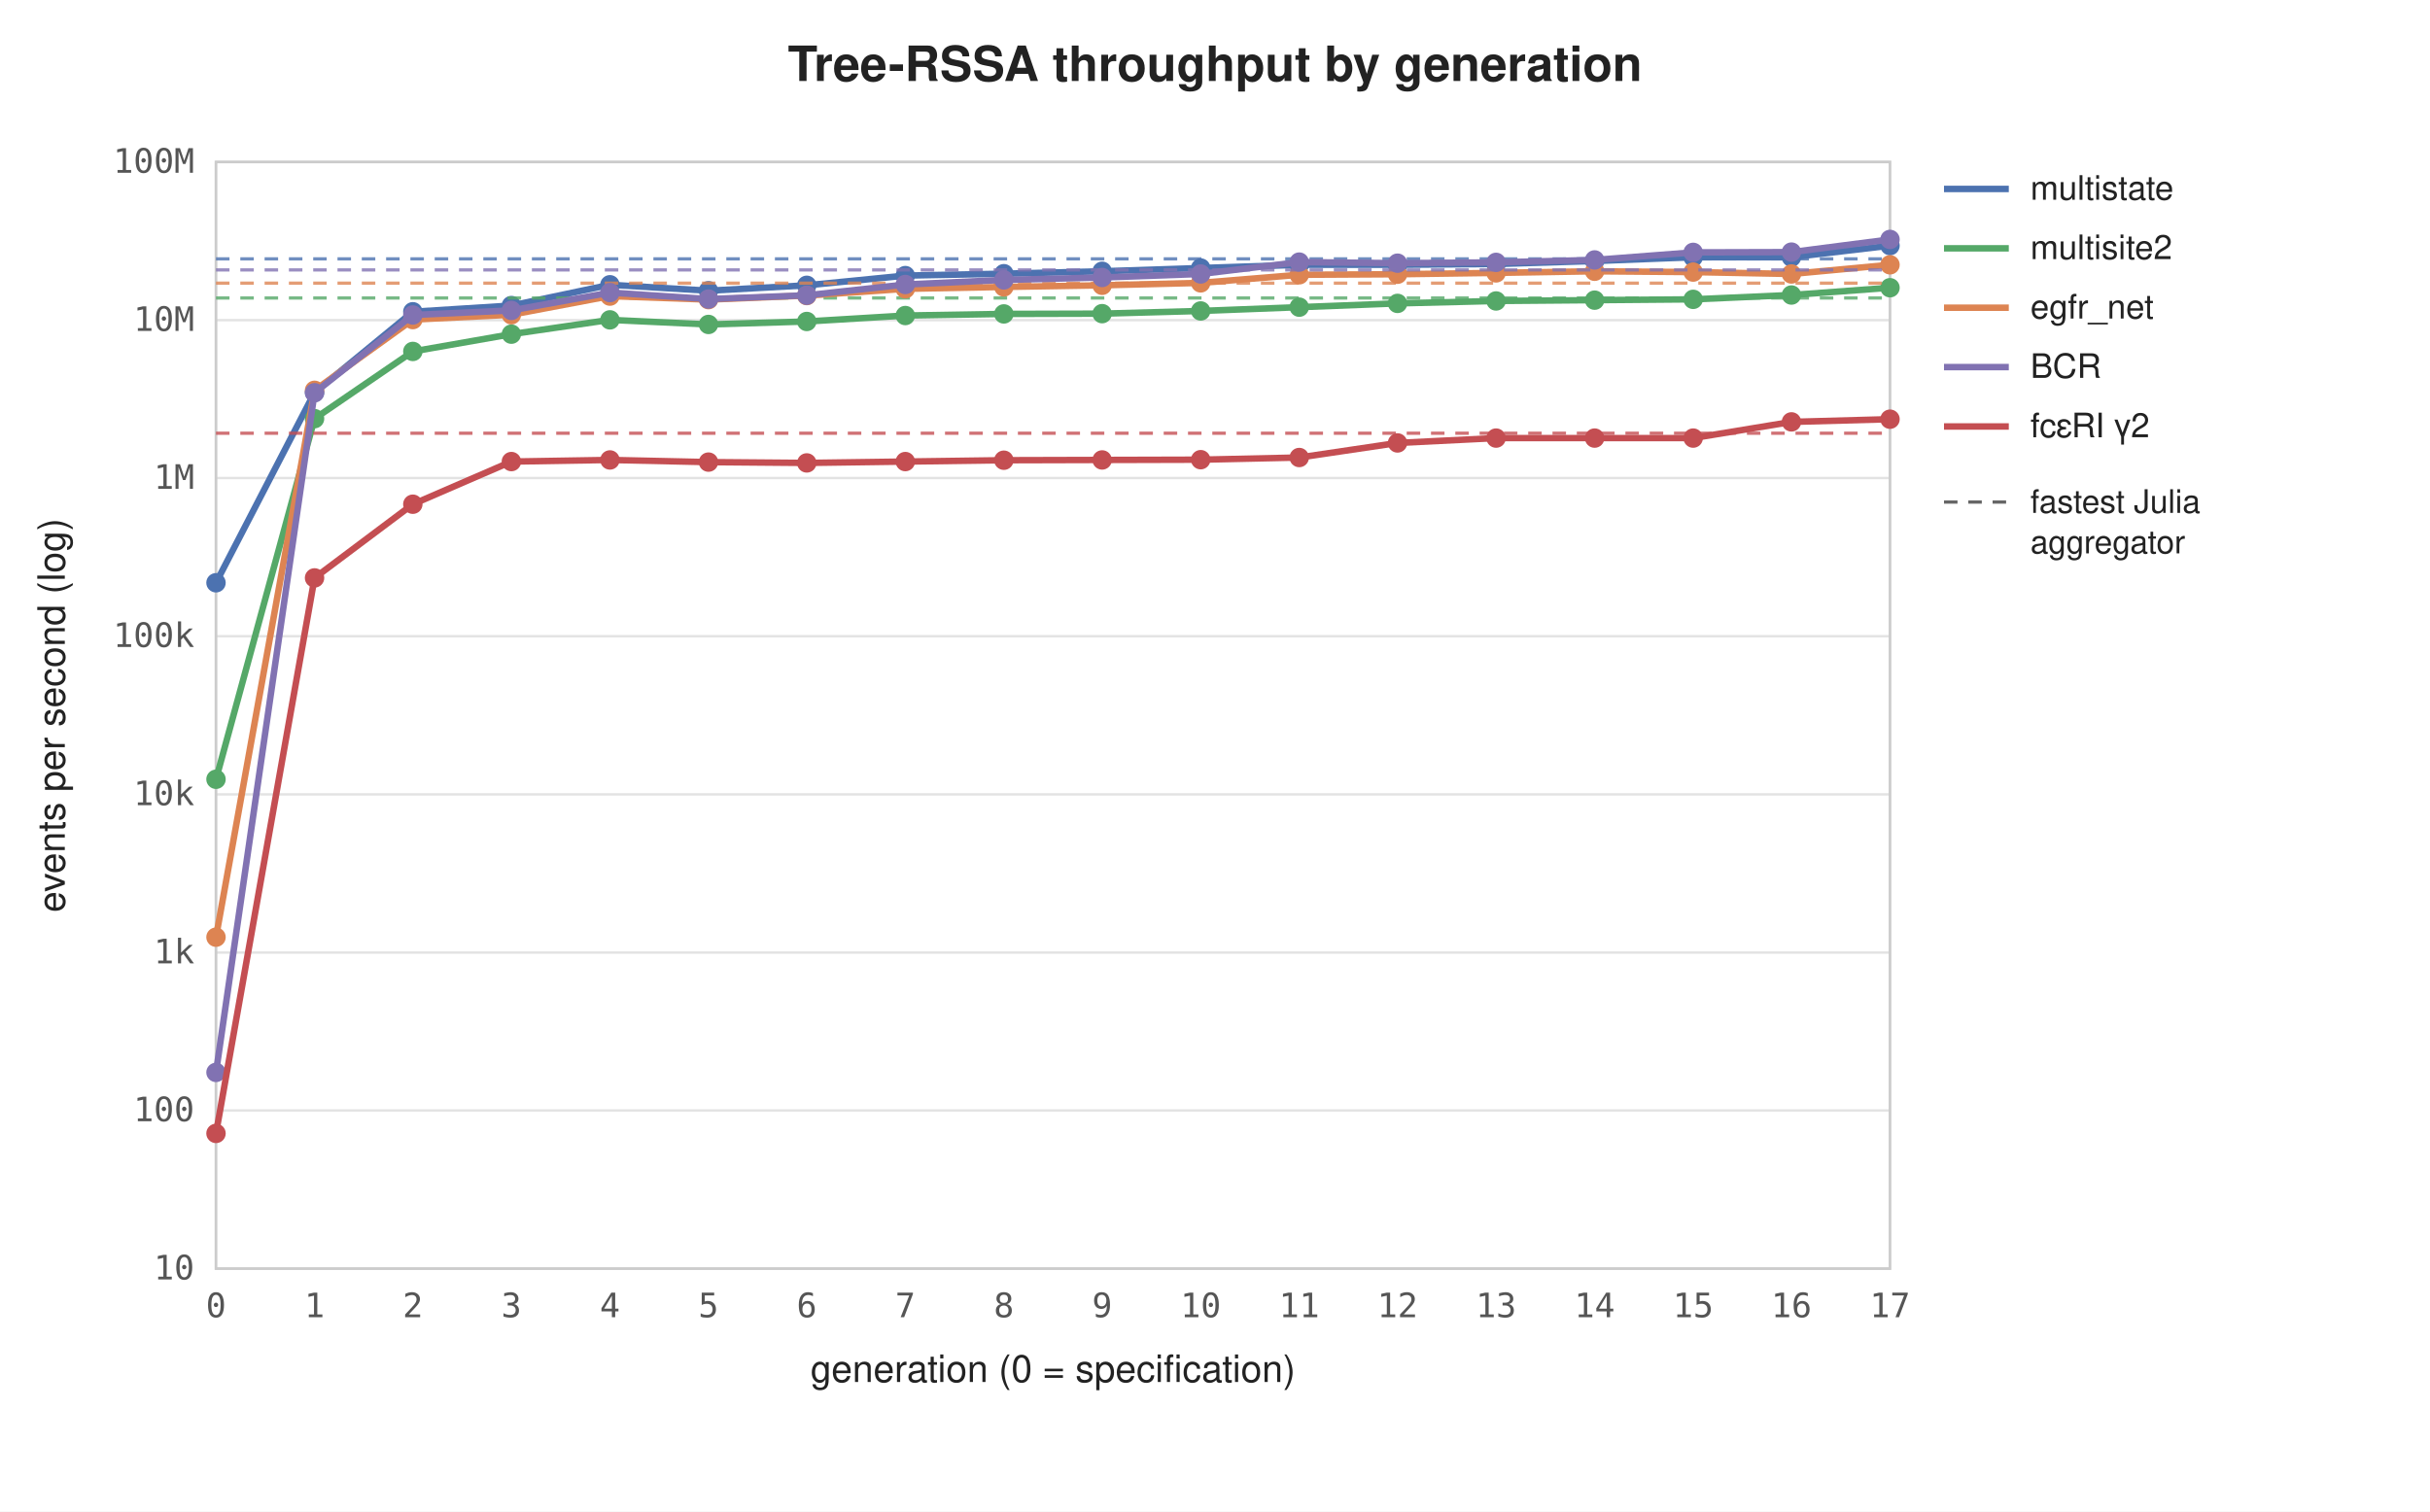
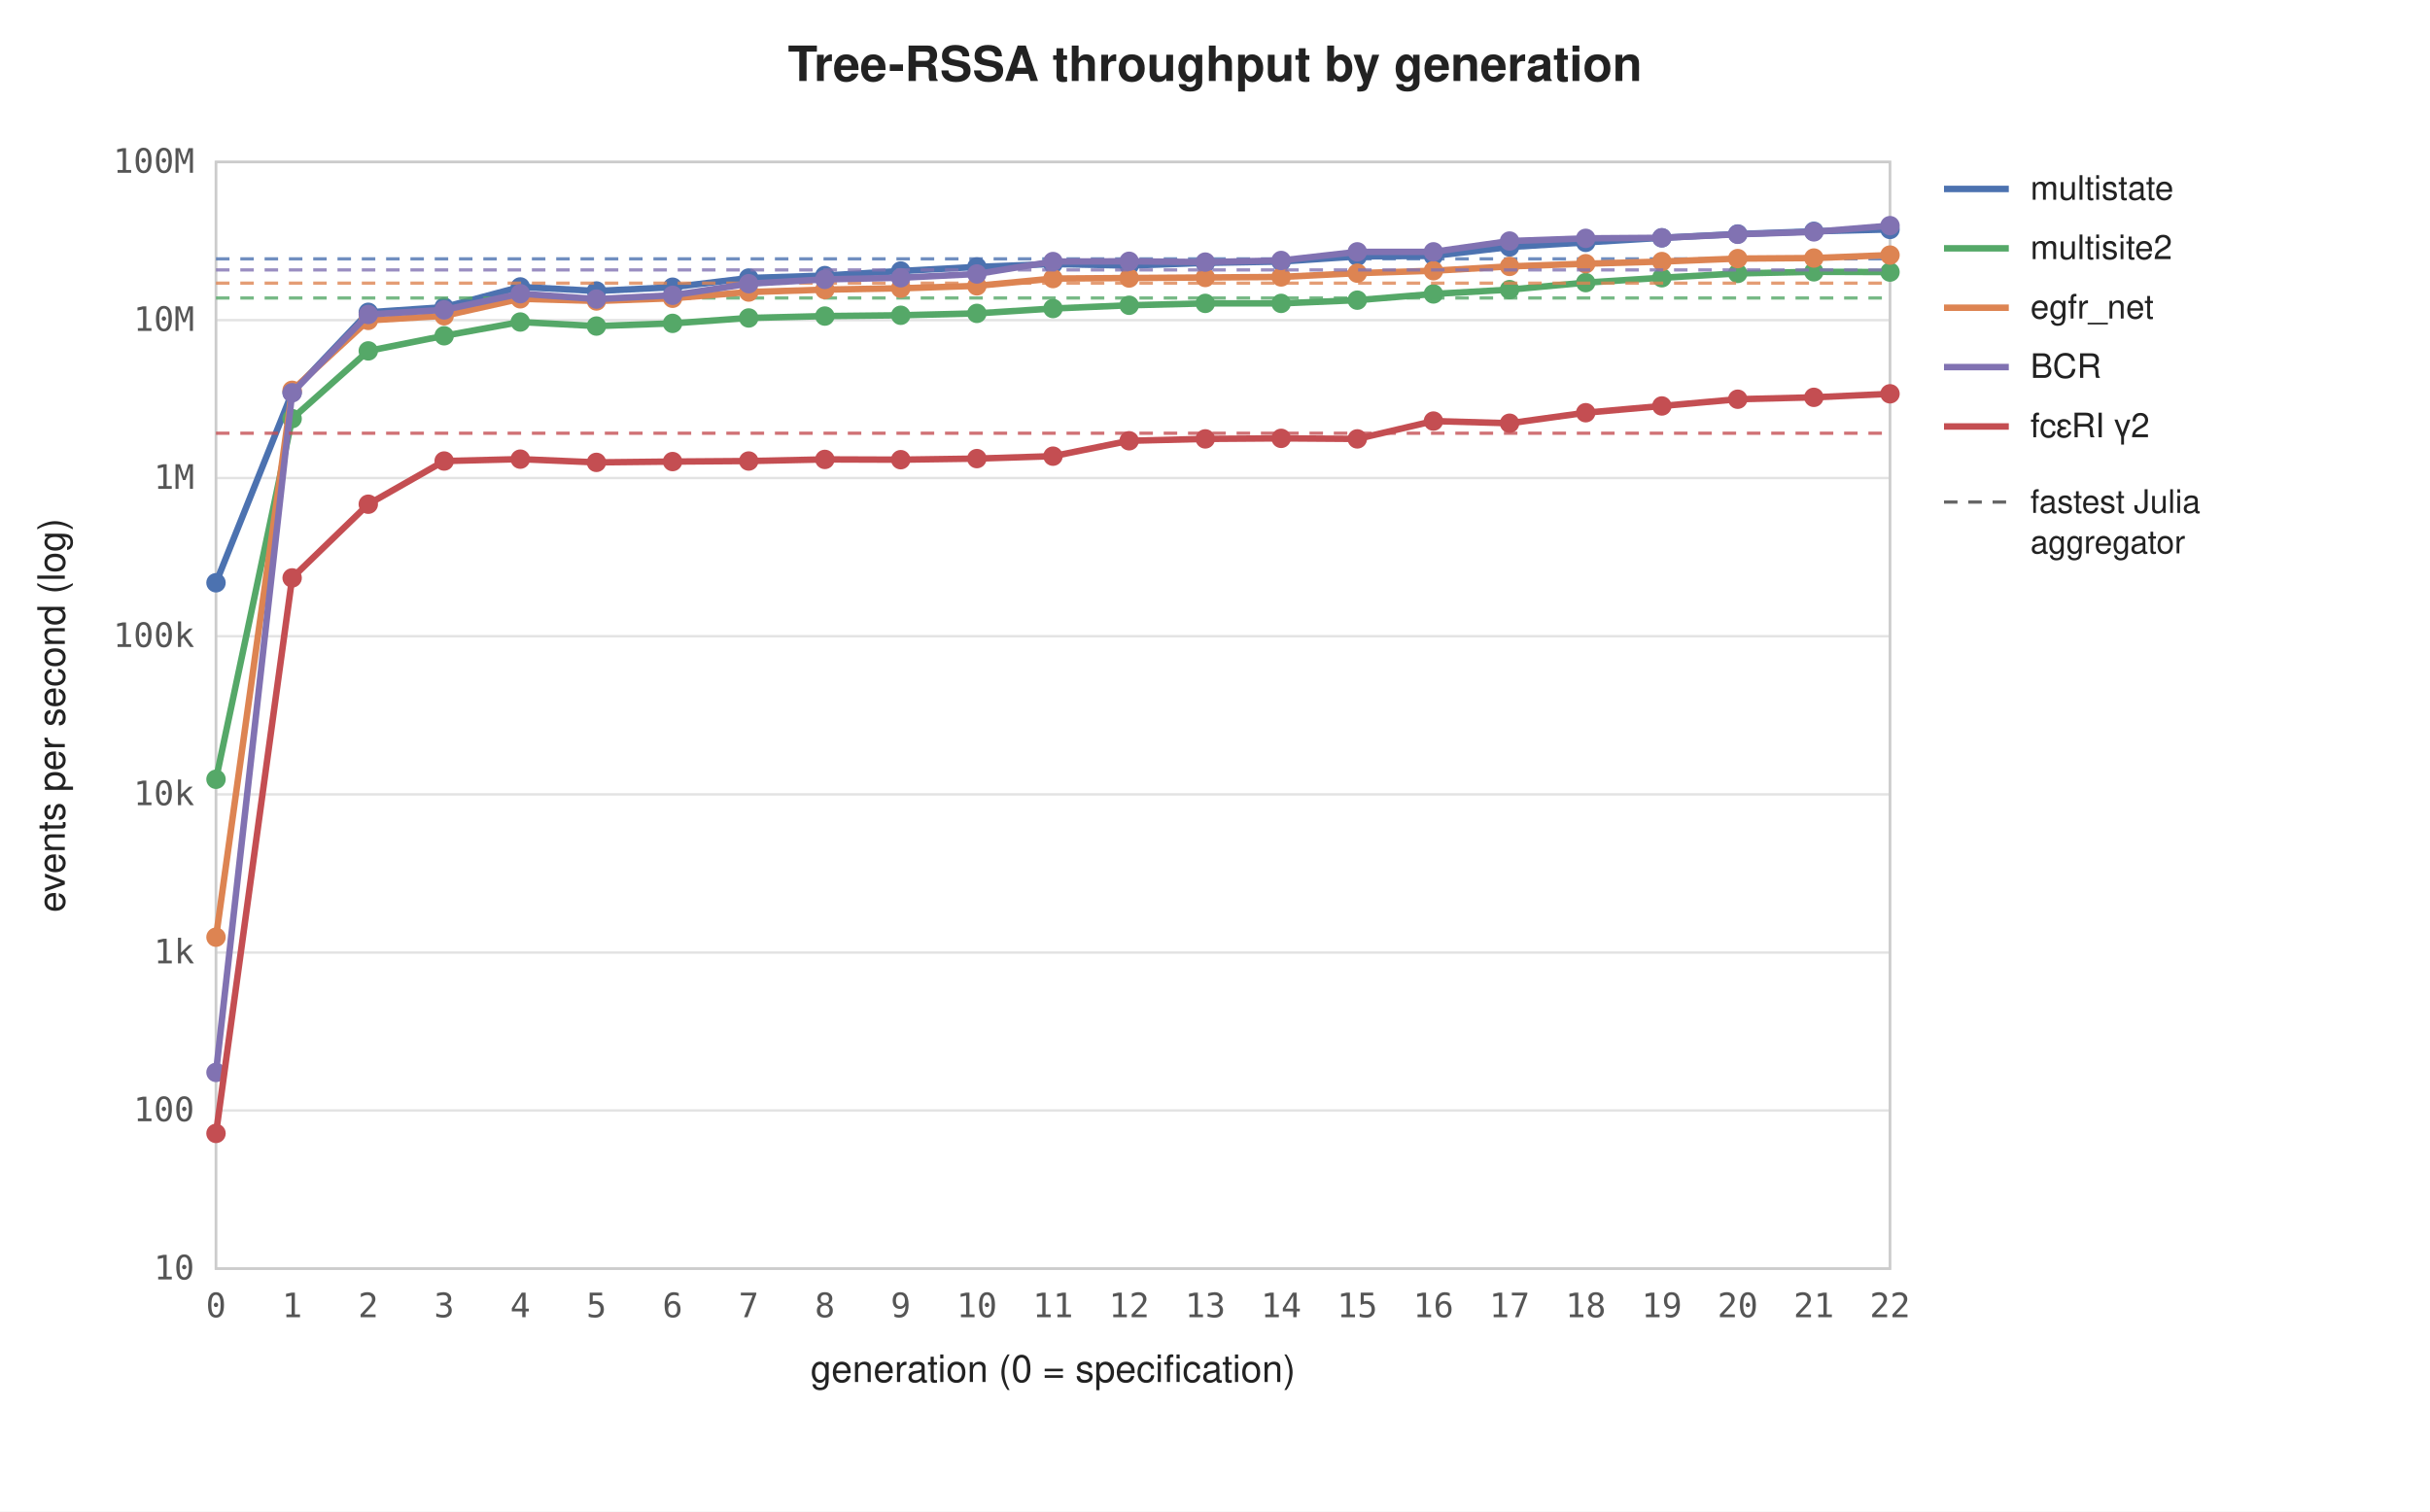
<svg xmlns="http://www.w3.org/2000/svg" viewBox="0 0 900 560" font-family="Helvetica, Arial, sans-serif">
  <rect width="900" height="560" fill="#ffffff" />
  <text x="450.0" y="30" text-anchor="middle" font-size="18" font-weight="bold" fill="#222">Tree-RSSA throughput by generation</text>
  <g stroke="#e3e3e3" stroke-width="0.9">
    <line x1="80" x2="700" y1="470.0" y2="470.0" />
    <line x1="80" x2="700" y1="411.4" y2="411.4" />
    <line x1="80" x2="700" y1="352.9" y2="352.9" />
    <line x1="80" x2="700" y1="294.3" y2="294.3" />
    <line x1="80" x2="700" y1="235.7" y2="235.7" />
    <line x1="80" x2="700" y1="177.1" y2="177.1" />
    <line x1="80" x2="700" y1="118.6" y2="118.6" />
    <line x1="80" x2="700" y1="60.0" y2="60.0" />
  </g>
  <g font-size="12.5" fill="#555" font-family="Menlo, Consolas, monospace">
    <text x="72" y="474.0" text-anchor="end">10</text>
    <text x="72" y="415.4" text-anchor="end">100</text>
    <text x="72" y="356.9" text-anchor="end">1k</text>
    <text x="72" y="298.3" text-anchor="end">10k</text>
    <text x="72" y="239.7" text-anchor="end">100k</text>
    <text x="72" y="181.1" text-anchor="end">1M</text>
    <text x="72" y="122.6" text-anchor="end">10M</text>
    <text x="72" y="64.0" text-anchor="end">100M</text>
    <text x="80.0" y="488" text-anchor="middle">0</text>
-     <text x="116.5" y="488" text-anchor="middle">1</text>
-     <text x="152.9" y="488" text-anchor="middle">2</text>
-     <text x="189.4" y="488" text-anchor="middle">3</text>
-     <text x="225.9" y="488" text-anchor="middle">4</text>
-     <text x="262.4" y="488" text-anchor="middle">5</text>
-     <text x="298.8" y="488" text-anchor="middle">6</text>
-     <text x="335.3" y="488" text-anchor="middle">7</text>
-     <text x="371.8" y="488" text-anchor="middle">8</text>
-     <text x="408.2" y="488" text-anchor="middle">9</text>
-     <text x="444.7" y="488" text-anchor="middle">10</text>
-     <text x="481.2" y="488" text-anchor="middle">11</text>
-     <text x="517.6" y="488" text-anchor="middle">12</text>
-     <text x="554.1" y="488" text-anchor="middle">13</text>
-     <text x="590.6" y="488" text-anchor="middle">14</text>
-     <text x="627.1" y="488" text-anchor="middle">15</text>
-     <text x="663.5" y="488" text-anchor="middle">16</text>
-     <text x="700.0" y="488" text-anchor="middle">17</text>
+     <text x="108.2" y="488" text-anchor="middle">1</text>
+     <text x="136.4" y="488" text-anchor="middle">2</text>
+     <text x="164.5" y="488" text-anchor="middle">3</text>
+     <text x="192.7" y="488" text-anchor="middle">4</text>
+     <text x="220.9" y="488" text-anchor="middle">5</text>
+     <text x="249.1" y="488" text-anchor="middle">6</text>
+     <text x="277.3" y="488" text-anchor="middle">7</text>
+     <text x="305.5" y="488" text-anchor="middle">8</text>
+     <text x="333.6" y="488" text-anchor="middle">9</text>
+     <text x="361.8" y="488" text-anchor="middle">10</text>
+     <text x="390.0" y="488" text-anchor="middle">11</text>
+     <text x="418.2" y="488" text-anchor="middle">12</text>
+     <text x="446.4" y="488" text-anchor="middle">13</text>
+     <text x="474.5" y="488" text-anchor="middle">14</text>
+     <text x="502.7" y="488" text-anchor="middle">15</text>
+     <text x="530.9" y="488" text-anchor="middle">16</text>
+     <text x="559.1" y="488" text-anchor="middle">17</text>
+     <text x="587.3" y="488" text-anchor="middle">18</text>
+     <text x="615.5" y="488" text-anchor="middle">19</text>
+     <text x="643.6" y="488" text-anchor="middle">20</text>
+     <text x="671.8" y="488" text-anchor="middle">21</text>
+     <text x="700.0" y="488" text-anchor="middle">22</text>
  </g>
  <rect x="80" y="60" width="620" height="410" fill="none" stroke="#cccccc" />
  <text x="390.0" y="512" text-anchor="middle" font-size="14" fill="#222">generation (0 = specification)</text>
  <text transform="translate(24 265.0) rotate(-90)" text-anchor="middle" font-size="14" fill="#222">events per second (log)</text>
-   <path d="M80.0,215.9L116.5,145.4L152.9,115.5L189.4,113.2L225.9,105.5L262.4,107.7L298.8,105.7L335.3,102.1L371.8,101.4L408.2,100.5L444.7,99.3L481.2,98.1L517.6,98.1L554.1,97.8L590.6,96.7L627.1,95.3L663.5,95.3L700.0,91.0" fill="none" stroke="#4c72b0" stroke-width="2.4" />
+   <path d="M80.0,215.9L108.2,145.4L136.4,115.7L164.5,113.8L192.7,106.3L220.9,107.8L249.1,106.4L277.3,103.0L305.5,102.1L333.6,100.4L361.8,98.9L390.0,97.8L418.2,98.4L446.4,97.4L474.5,96.9L502.7,95.0L530.9,94.8L559.1,91.5L587.3,89.8L615.5,88.1L643.6,86.7L671.8,85.7L700.0,85.0" fill="none" stroke="#4c72b0" stroke-width="2.4" />
  <circle cx="80.0" cy="215.9" r="3.6" fill="#4c72b0" />
-   <circle cx="116.5" cy="145.4" r="3.6" fill="#4c72b0" />
-   <circle cx="152.9" cy="115.5" r="3.6" fill="#4c72b0" />
-   <circle cx="189.4" cy="113.2" r="3.6" fill="#4c72b0" />
-   <circle cx="225.9" cy="105.5" r="3.6" fill="#4c72b0" />
-   <circle cx="262.4" cy="107.7" r="3.6" fill="#4c72b0" />
-   <circle cx="298.8" cy="105.7" r="3.6" fill="#4c72b0" />
-   <circle cx="335.3" cy="102.1" r="3.6" fill="#4c72b0" />
-   <circle cx="371.8" cy="101.4" r="3.6" fill="#4c72b0" />
-   <circle cx="408.2" cy="100.5" r="3.6" fill="#4c72b0" />
-   <circle cx="444.7" cy="99.3" r="3.6" fill="#4c72b0" />
-   <circle cx="481.2" cy="98.1" r="3.6" fill="#4c72b0" />
-   <circle cx="517.6" cy="98.1" r="3.6" fill="#4c72b0" />
-   <circle cx="554.1" cy="97.8" r="3.6" fill="#4c72b0" />
-   <circle cx="590.6" cy="96.7" r="3.6" fill="#4c72b0" />
-   <circle cx="627.1" cy="95.3" r="3.6" fill="#4c72b0" />
-   <circle cx="663.5" cy="95.3" r="3.6" fill="#4c72b0" />
-   <circle cx="700.0" cy="91.0" r="3.6" fill="#4c72b0" />
+   <circle cx="108.2" cy="145.4" r="3.6" fill="#4c72b0" />
+   <circle cx="136.4" cy="115.7" r="3.6" fill="#4c72b0" />
+   <circle cx="164.5" cy="113.8" r="3.6" fill="#4c72b0" />
+   <circle cx="192.7" cy="106.3" r="3.6" fill="#4c72b0" />
+   <circle cx="220.9" cy="107.8" r="3.6" fill="#4c72b0" />
+   <circle cx="249.1" cy="106.4" r="3.6" fill="#4c72b0" />
+   <circle cx="277.3" cy="103.0" r="3.6" fill="#4c72b0" />
+   <circle cx="305.5" cy="102.1" r="3.6" fill="#4c72b0" />
+   <circle cx="333.6" cy="100.4" r="3.6" fill="#4c72b0" />
+   <circle cx="361.8" cy="98.9" r="3.6" fill="#4c72b0" />
+   <circle cx="390.0" cy="97.8" r="3.6" fill="#4c72b0" />
+   <circle cx="418.2" cy="98.4" r="3.6" fill="#4c72b0" />
+   <circle cx="446.4" cy="97.4" r="3.6" fill="#4c72b0" />
+   <circle cx="474.5" cy="96.9" r="3.6" fill="#4c72b0" />
+   <circle cx="502.7" cy="95.0" r="3.6" fill="#4c72b0" />
+   <circle cx="530.9" cy="94.8" r="3.6" fill="#4c72b0" />
+   <circle cx="559.1" cy="91.5" r="3.6" fill="#4c72b0" />
+   <circle cx="587.3" cy="89.8" r="3.6" fill="#4c72b0" />
+   <circle cx="615.5" cy="88.1" r="3.6" fill="#4c72b0" />
+   <circle cx="643.6" cy="86.7" r="3.6" fill="#4c72b0" />
+   <circle cx="671.8" cy="85.7" r="3.6" fill="#4c72b0" />
+   <circle cx="700.0" cy="85.0" r="3.6" fill="#4c72b0" />
  <line x1="80" x2="700" y1="95.9" y2="95.9" stroke="#4c72b0" stroke-width="1.2" stroke-dasharray="5,4" opacity="0.8" />
  <line x1="720" x2="744" y1="70" y2="70" stroke="#4c72b0" stroke-width="2.4" />
  <text x="752" y="74" font-size="12.5" fill="#222">multistate</text>
-   <path d="M80.0,288.7L116.5,155.1L152.9,130.2L189.4,123.8L225.9,118.5L262.4,120.2L298.8,119.1L335.3,116.9L371.8,116.3L408.2,116.2L444.7,115.2L481.2,113.8L517.6,112.4L554.1,111.5L590.6,111.2L627.1,110.9L663.5,109.3L700.0,106.6" fill="none" stroke="#55a868" stroke-width="2.4" />
+   <path d="M80.0,288.7L108.2,155.1L136.4,130.0L164.5,124.4L192.7,119.3L220.9,120.8L249.1,119.8L277.3,117.8L305.5,117.1L333.6,116.8L361.8,116.1L390.0,114.3L418.2,113.1L446.4,112.4L474.5,112.4L502.7,111.2L530.9,108.9L559.1,107.3L587.3,104.7L615.5,102.9L643.6,101.3L671.8,100.7L700.0,100.8" fill="none" stroke="#55a868" stroke-width="2.4" />
  <circle cx="80.0" cy="288.7" r="3.6" fill="#55a868" />
-   <circle cx="116.5" cy="155.1" r="3.6" fill="#55a868" />
-   <circle cx="152.9" cy="130.2" r="3.6" fill="#55a868" />
-   <circle cx="189.4" cy="123.8" r="3.6" fill="#55a868" />
-   <circle cx="225.9" cy="118.5" r="3.6" fill="#55a868" />
-   <circle cx="262.4" cy="120.2" r="3.6" fill="#55a868" />
-   <circle cx="298.8" cy="119.1" r="3.6" fill="#55a868" />
-   <circle cx="335.3" cy="116.9" r="3.6" fill="#55a868" />
-   <circle cx="371.8" cy="116.3" r="3.6" fill="#55a868" />
-   <circle cx="408.2" cy="116.2" r="3.6" fill="#55a868" />
-   <circle cx="444.7" cy="115.2" r="3.6" fill="#55a868" />
-   <circle cx="481.2" cy="113.8" r="3.6" fill="#55a868" />
-   <circle cx="517.6" cy="112.4" r="3.6" fill="#55a868" />
-   <circle cx="554.1" cy="111.5" r="3.6" fill="#55a868" />
-   <circle cx="590.6" cy="111.2" r="3.6" fill="#55a868" />
-   <circle cx="627.1" cy="110.9" r="3.6" fill="#55a868" />
-   <circle cx="663.5" cy="109.3" r="3.6" fill="#55a868" />
-   <circle cx="700.0" cy="106.6" r="3.6" fill="#55a868" />
+   <circle cx="108.2" cy="155.1" r="3.6" fill="#55a868" />
+   <circle cx="136.4" cy="130.0" r="3.6" fill="#55a868" />
+   <circle cx="164.5" cy="124.4" r="3.6" fill="#55a868" />
+   <circle cx="192.7" cy="119.3" r="3.6" fill="#55a868" />
+   <circle cx="220.9" cy="120.8" r="3.6" fill="#55a868" />
+   <circle cx="249.1" cy="119.8" r="3.6" fill="#55a868" />
+   <circle cx="277.3" cy="117.8" r="3.6" fill="#55a868" />
+   <circle cx="305.5" cy="117.1" r="3.6" fill="#55a868" />
+   <circle cx="333.6" cy="116.8" r="3.6" fill="#55a868" />
+   <circle cx="361.8" cy="116.1" r="3.6" fill="#55a868" />
+   <circle cx="390.0" cy="114.3" r="3.6" fill="#55a868" />
+   <circle cx="418.2" cy="113.1" r="3.6" fill="#55a868" />
+   <circle cx="446.4" cy="112.4" r="3.6" fill="#55a868" />
+   <circle cx="474.5" cy="112.4" r="3.6" fill="#55a868" />
+   <circle cx="502.7" cy="111.2" r="3.6" fill="#55a868" />
+   <circle cx="530.9" cy="108.9" r="3.6" fill="#55a868" />
+   <circle cx="559.1" cy="107.3" r="3.6" fill="#55a868" />
+   <circle cx="587.3" cy="104.7" r="3.6" fill="#55a868" />
+   <circle cx="615.5" cy="102.9" r="3.6" fill="#55a868" />
+   <circle cx="643.6" cy="101.3" r="3.6" fill="#55a868" />
+   <circle cx="671.8" cy="100.7" r="3.6" fill="#55a868" />
+   <circle cx="700.0" cy="100.8" r="3.6" fill="#55a868" />
  <line x1="80" x2="700" y1="110.4" y2="110.4" stroke="#55a868" stroke-width="1.2" stroke-dasharray="5,4" opacity="0.8" />
  <line x1="720" x2="744" y1="92" y2="92" stroke="#55a868" stroke-width="2.4" />
  <text x="752" y="96" font-size="12.5" fill="#222">multisite2</text>
-   <path d="M80.0,347.2L116.5,144.6L152.9,118.4L189.4,116.6L225.9,109.7L262.4,111.0L298.8,109.5L335.3,107.0L371.8,106.3L408.2,105.7L444.7,104.8L481.2,101.8L517.6,101.6L554.1,101.1L590.6,100.5L627.1,100.8L663.5,101.5L700.0,98.1" fill="none" stroke="#dd8452" stroke-width="2.4" />
+   <path d="M80.0,347.2L108.2,144.6L136.4,118.7L164.5,117.0L192.7,110.7L220.9,111.5L249.1,110.5L277.3,108.2L305.5,107.3L333.6,106.8L361.8,105.9L390.0,103.2L418.2,103.0L446.4,102.8L474.5,102.6L502.7,101.2L530.9,100.3L559.1,98.7L587.3,97.7L615.5,96.9L643.6,95.8L671.8,95.6L700.0,94.5" fill="none" stroke="#dd8452" stroke-width="2.4" />
  <circle cx="80.0" cy="347.2" r="3.6" fill="#dd8452" />
-   <circle cx="116.5" cy="144.6" r="3.6" fill="#dd8452" />
-   <circle cx="152.9" cy="118.4" r="3.6" fill="#dd8452" />
-   <circle cx="189.4" cy="116.6" r="3.6" fill="#dd8452" />
-   <circle cx="225.9" cy="109.7" r="3.6" fill="#dd8452" />
-   <circle cx="262.4" cy="111.0" r="3.6" fill="#dd8452" />
-   <circle cx="298.8" cy="109.5" r="3.6" fill="#dd8452" />
-   <circle cx="335.3" cy="107.0" r="3.6" fill="#dd8452" />
-   <circle cx="371.8" cy="106.3" r="3.6" fill="#dd8452" />
-   <circle cx="408.2" cy="105.7" r="3.6" fill="#dd8452" />
-   <circle cx="444.7" cy="104.8" r="3.6" fill="#dd8452" />
-   <circle cx="481.2" cy="101.8" r="3.6" fill="#dd8452" />
-   <circle cx="517.6" cy="101.6" r="3.6" fill="#dd8452" />
-   <circle cx="554.1" cy="101.1" r="3.6" fill="#dd8452" />
-   <circle cx="590.6" cy="100.5" r="3.6" fill="#dd8452" />
-   <circle cx="627.1" cy="100.8" r="3.6" fill="#dd8452" />
-   <circle cx="663.5" cy="101.5" r="3.6" fill="#dd8452" />
-   <circle cx="700.0" cy="98.1" r="3.6" fill="#dd8452" />
+   <circle cx="108.2" cy="144.6" r="3.6" fill="#dd8452" />
+   <circle cx="136.4" cy="118.7" r="3.6" fill="#dd8452" />
+   <circle cx="164.5" cy="117.0" r="3.6" fill="#dd8452" />
+   <circle cx="192.7" cy="110.7" r="3.6" fill="#dd8452" />
+   <circle cx="220.9" cy="111.5" r="3.6" fill="#dd8452" />
+   <circle cx="249.1" cy="110.5" r="3.6" fill="#dd8452" />
+   <circle cx="277.3" cy="108.2" r="3.6" fill="#dd8452" />
+   <circle cx="305.5" cy="107.3" r="3.6" fill="#dd8452" />
+   <circle cx="333.6" cy="106.8" r="3.6" fill="#dd8452" />
+   <circle cx="361.8" cy="105.9" r="3.6" fill="#dd8452" />
+   <circle cx="390.0" cy="103.2" r="3.6" fill="#dd8452" />
+   <circle cx="418.2" cy="103.0" r="3.6" fill="#dd8452" />
+   <circle cx="446.4" cy="102.8" r="3.6" fill="#dd8452" />
+   <circle cx="474.5" cy="102.6" r="3.6" fill="#dd8452" />
+   <circle cx="502.7" cy="101.2" r="3.6" fill="#dd8452" />
+   <circle cx="530.9" cy="100.3" r="3.6" fill="#dd8452" />
+   <circle cx="559.1" cy="98.7" r="3.6" fill="#dd8452" />
+   <circle cx="587.3" cy="97.7" r="3.6" fill="#dd8452" />
+   <circle cx="615.5" cy="96.9" r="3.6" fill="#dd8452" />
+   <circle cx="643.6" cy="95.8" r="3.6" fill="#dd8452" />
+   <circle cx="671.8" cy="95.6" r="3.6" fill="#dd8452" />
+   <circle cx="700.0" cy="94.5" r="3.6" fill="#dd8452" />
  <line x1="80" x2="700" y1="104.9" y2="104.9" stroke="#dd8452" stroke-width="1.2" stroke-dasharray="5,4" opacity="0.8" />
  <line x1="720" x2="744" y1="114" y2="114" stroke="#dd8452" stroke-width="2.4" />
  <text x="752" y="118" font-size="12.5" fill="#222">egfr_net</text>
-   <path d="M80.0,397.3L116.5,145.5L152.9,116.7L189.4,115.0L225.9,108.4L262.4,110.8L298.8,109.4L335.3,105.4L371.8,103.7L408.2,102.8L444.7,101.5L481.2,97.1L517.6,97.5L554.1,97.2L590.6,96.3L627.1,93.5L663.5,93.4L700.0,88.7" fill="none" stroke="#8172b2" stroke-width="2.4" />
+   <path d="M80.0,397.3L108.2,145.5L136.4,116.5L164.5,114.8L192.7,108.8L220.9,110.8L249.1,109.4L277.3,105.1L305.5,103.5L333.6,102.9L361.8,101.5L390.0,96.9L418.2,96.8L446.4,97.1L474.5,96.5L502.7,93.3L530.9,93.3L559.1,89.3L587.3,88.3L615.5,88.1L643.6,86.8L671.8,85.9L700.0,83.6" fill="none" stroke="#8172b2" stroke-width="2.4" />
  <circle cx="80.0" cy="397.3" r="3.6" fill="#8172b2" />
-   <circle cx="116.5" cy="145.5" r="3.6" fill="#8172b2" />
-   <circle cx="152.9" cy="116.7" r="3.6" fill="#8172b2" />
-   <circle cx="189.4" cy="115.0" r="3.6" fill="#8172b2" />
-   <circle cx="225.9" cy="108.4" r="3.6" fill="#8172b2" />
-   <circle cx="262.4" cy="110.8" r="3.6" fill="#8172b2" />
-   <circle cx="298.8" cy="109.4" r="3.6" fill="#8172b2" />
-   <circle cx="335.3" cy="105.4" r="3.6" fill="#8172b2" />
-   <circle cx="371.8" cy="103.7" r="3.6" fill="#8172b2" />
-   <circle cx="408.2" cy="102.8" r="3.6" fill="#8172b2" />
-   <circle cx="444.7" cy="101.5" r="3.6" fill="#8172b2" />
-   <circle cx="481.2" cy="97.1" r="3.6" fill="#8172b2" />
-   <circle cx="517.6" cy="97.5" r="3.6" fill="#8172b2" />
-   <circle cx="554.1" cy="97.2" r="3.6" fill="#8172b2" />
-   <circle cx="590.6" cy="96.3" r="3.6" fill="#8172b2" />
-   <circle cx="627.1" cy="93.5" r="3.6" fill="#8172b2" />
-   <circle cx="663.5" cy="93.4" r="3.6" fill="#8172b2" />
-   <circle cx="700.0" cy="88.7" r="3.6" fill="#8172b2" />
+   <circle cx="108.2" cy="145.5" r="3.6" fill="#8172b2" />
+   <circle cx="136.4" cy="116.5" r="3.6" fill="#8172b2" />
+   <circle cx="164.5" cy="114.8" r="3.6" fill="#8172b2" />
+   <circle cx="192.7" cy="108.8" r="3.6" fill="#8172b2" />
+   <circle cx="220.9" cy="110.8" r="3.6" fill="#8172b2" />
+   <circle cx="249.1" cy="109.4" r="3.6" fill="#8172b2" />
+   <circle cx="277.3" cy="105.1" r="3.6" fill="#8172b2" />
+   <circle cx="305.5" cy="103.5" r="3.6" fill="#8172b2" />
+   <circle cx="333.6" cy="102.9" r="3.6" fill="#8172b2" />
+   <circle cx="361.8" cy="101.5" r="3.6" fill="#8172b2" />
+   <circle cx="390.0" cy="96.9" r="3.6" fill="#8172b2" />
+   <circle cx="418.2" cy="96.8" r="3.6" fill="#8172b2" />
+   <circle cx="446.4" cy="97.1" r="3.6" fill="#8172b2" />
+   <circle cx="474.5" cy="96.5" r="3.6" fill="#8172b2" />
+   <circle cx="502.7" cy="93.3" r="3.6" fill="#8172b2" />
+   <circle cx="530.9" cy="93.3" r="3.6" fill="#8172b2" />
+   <circle cx="559.1" cy="89.3" r="3.6" fill="#8172b2" />
+   <circle cx="587.3" cy="88.3" r="3.6" fill="#8172b2" />
+   <circle cx="615.5" cy="88.1" r="3.6" fill="#8172b2" />
+   <circle cx="643.6" cy="86.8" r="3.6" fill="#8172b2" />
+   <circle cx="671.8" cy="85.9" r="3.6" fill="#8172b2" />
+   <circle cx="700.0" cy="83.6" r="3.6" fill="#8172b2" />
  <line x1="80" x2="700" y1="100.0" y2="100.0" stroke="#8172b2" stroke-width="1.2" stroke-dasharray="5,4" opacity="0.8" />
  <line x1="720" x2="744" y1="136" y2="136" stroke="#8172b2" stroke-width="2.4" />
  <text x="752" y="140" font-size="12.5" fill="#222">BCR</text>
-   <path d="M80.0,419.9L116.5,214.1L152.9,186.8L189.4,171.0L225.9,170.4L262.4,171.2L298.8,171.5L335.3,171.0L371.8,170.5L408.2,170.4L444.7,170.3L481.2,169.5L517.6,164.1L554.1,162.3L590.6,162.3L627.1,162.3L663.5,156.3L700.0,155.3" fill="none" stroke="#c44e52" stroke-width="2.4" />
+   <path d="M80.0,419.9L108.2,214.1L136.4,186.8L164.5,170.8L192.7,170.1L220.9,171.3L249.1,171.0L277.3,170.8L305.5,170.2L333.6,170.3L361.8,169.9L390.0,169.0L418.2,163.3L446.4,162.6L474.5,162.4L502.7,162.6L530.9,156.0L559.1,156.8L587.3,152.9L615.5,150.4L643.6,147.9L671.8,147.2L700.0,145.9" fill="none" stroke="#c44e52" stroke-width="2.4" />
  <circle cx="80.0" cy="419.9" r="3.6" fill="#c44e52" />
-   <circle cx="116.5" cy="214.1" r="3.6" fill="#c44e52" />
-   <circle cx="152.9" cy="186.8" r="3.6" fill="#c44e52" />
-   <circle cx="189.4" cy="171.0" r="3.6" fill="#c44e52" />
-   <circle cx="225.9" cy="170.4" r="3.6" fill="#c44e52" />
-   <circle cx="262.4" cy="171.2" r="3.6" fill="#c44e52" />
-   <circle cx="298.8" cy="171.5" r="3.6" fill="#c44e52" />
-   <circle cx="335.3" cy="171.0" r="3.6" fill="#c44e52" />
-   <circle cx="371.8" cy="170.5" r="3.6" fill="#c44e52" />
-   <circle cx="408.2" cy="170.4" r="3.6" fill="#c44e52" />
-   <circle cx="444.7" cy="170.3" r="3.6" fill="#c44e52" />
-   <circle cx="481.2" cy="169.5" r="3.6" fill="#c44e52" />
-   <circle cx="517.6" cy="164.1" r="3.6" fill="#c44e52" />
-   <circle cx="554.1" cy="162.3" r="3.6" fill="#c44e52" />
-   <circle cx="590.6" cy="162.3" r="3.6" fill="#c44e52" />
-   <circle cx="627.1" cy="162.3" r="3.6" fill="#c44e52" />
-   <circle cx="663.5" cy="156.3" r="3.6" fill="#c44e52" />
-   <circle cx="700.0" cy="155.3" r="3.6" fill="#c44e52" />
+   <circle cx="108.2" cy="214.1" r="3.6" fill="#c44e52" />
+   <circle cx="136.4" cy="186.8" r="3.6" fill="#c44e52" />
+   <circle cx="164.5" cy="170.8" r="3.6" fill="#c44e52" />
+   <circle cx="192.7" cy="170.1" r="3.6" fill="#c44e52" />
+   <circle cx="220.9" cy="171.3" r="3.6" fill="#c44e52" />
+   <circle cx="249.1" cy="171.0" r="3.6" fill="#c44e52" />
+   <circle cx="277.3" cy="170.8" r="3.6" fill="#c44e52" />
+   <circle cx="305.5" cy="170.2" r="3.6" fill="#c44e52" />
+   <circle cx="333.6" cy="170.3" r="3.6" fill="#c44e52" />
+   <circle cx="361.8" cy="169.9" r="3.6" fill="#c44e52" />
+   <circle cx="390.0" cy="169.0" r="3.6" fill="#c44e52" />
+   <circle cx="418.2" cy="163.3" r="3.6" fill="#c44e52" />
+   <circle cx="446.4" cy="162.6" r="3.6" fill="#c44e52" />
+   <circle cx="474.5" cy="162.4" r="3.6" fill="#c44e52" />
+   <circle cx="502.7" cy="162.6" r="3.6" fill="#c44e52" />
+   <circle cx="530.9" cy="156.0" r="3.6" fill="#c44e52" />
+   <circle cx="559.1" cy="156.8" r="3.6" fill="#c44e52" />
+   <circle cx="587.3" cy="152.9" r="3.6" fill="#c44e52" />
+   <circle cx="615.5" cy="150.4" r="3.6" fill="#c44e52" />
+   <circle cx="643.6" cy="147.9" r="3.6" fill="#c44e52" />
+   <circle cx="671.8" cy="147.2" r="3.6" fill="#c44e52" />
+   <circle cx="700.0" cy="145.9" r="3.6" fill="#c44e52" />
  <line x1="80" x2="700" y1="160.5" y2="160.5" stroke="#c44e52" stroke-width="1.2" stroke-dasharray="5,4" opacity="0.8" />
  <line x1="720" x2="744" y1="158" y2="158" stroke="#c44e52" stroke-width="2.4" />
  <text x="752" y="162" font-size="12.5" fill="#222">fcεRI γ2</text>
  <line x1="720" x2="744" y1="186" y2="186" stroke="#666" stroke-width="1.2" stroke-dasharray="5,4" />
  <text x="752" y="190" font-size="12" fill="#222">fastest Julia</text>
  <text x="752" y="205" font-size="12" fill="#222">aggregator</text>
</svg>
